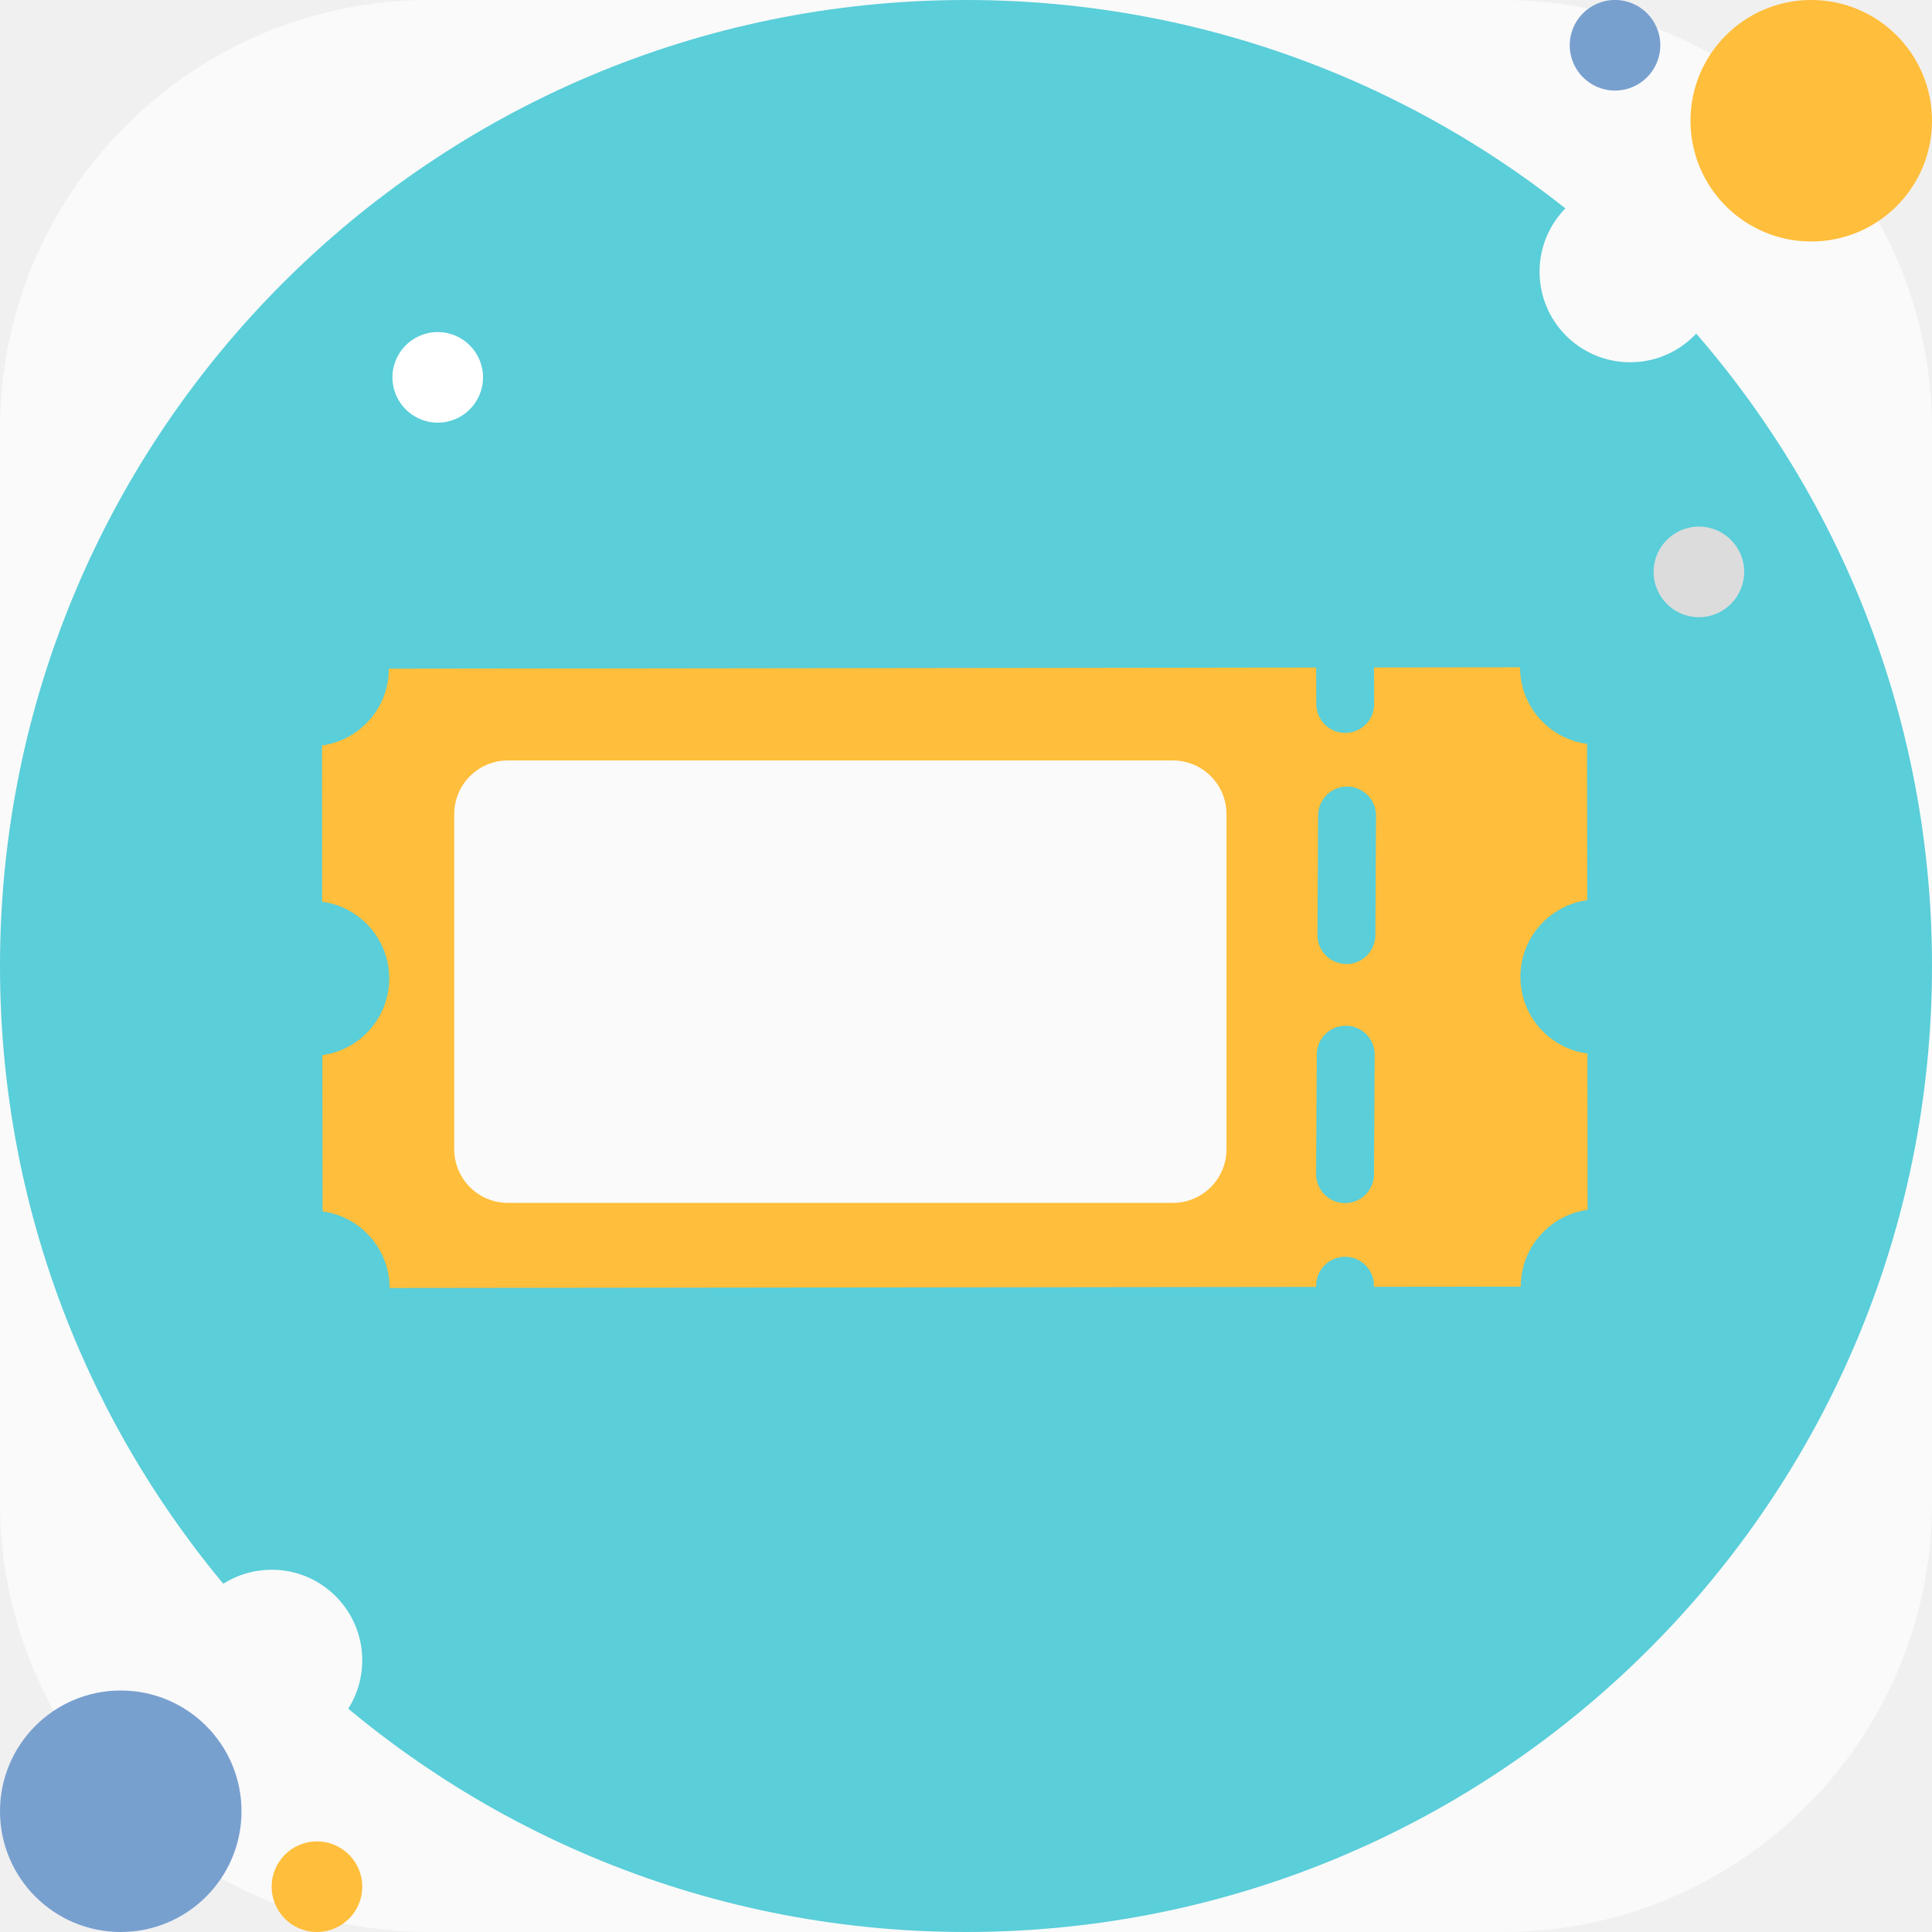
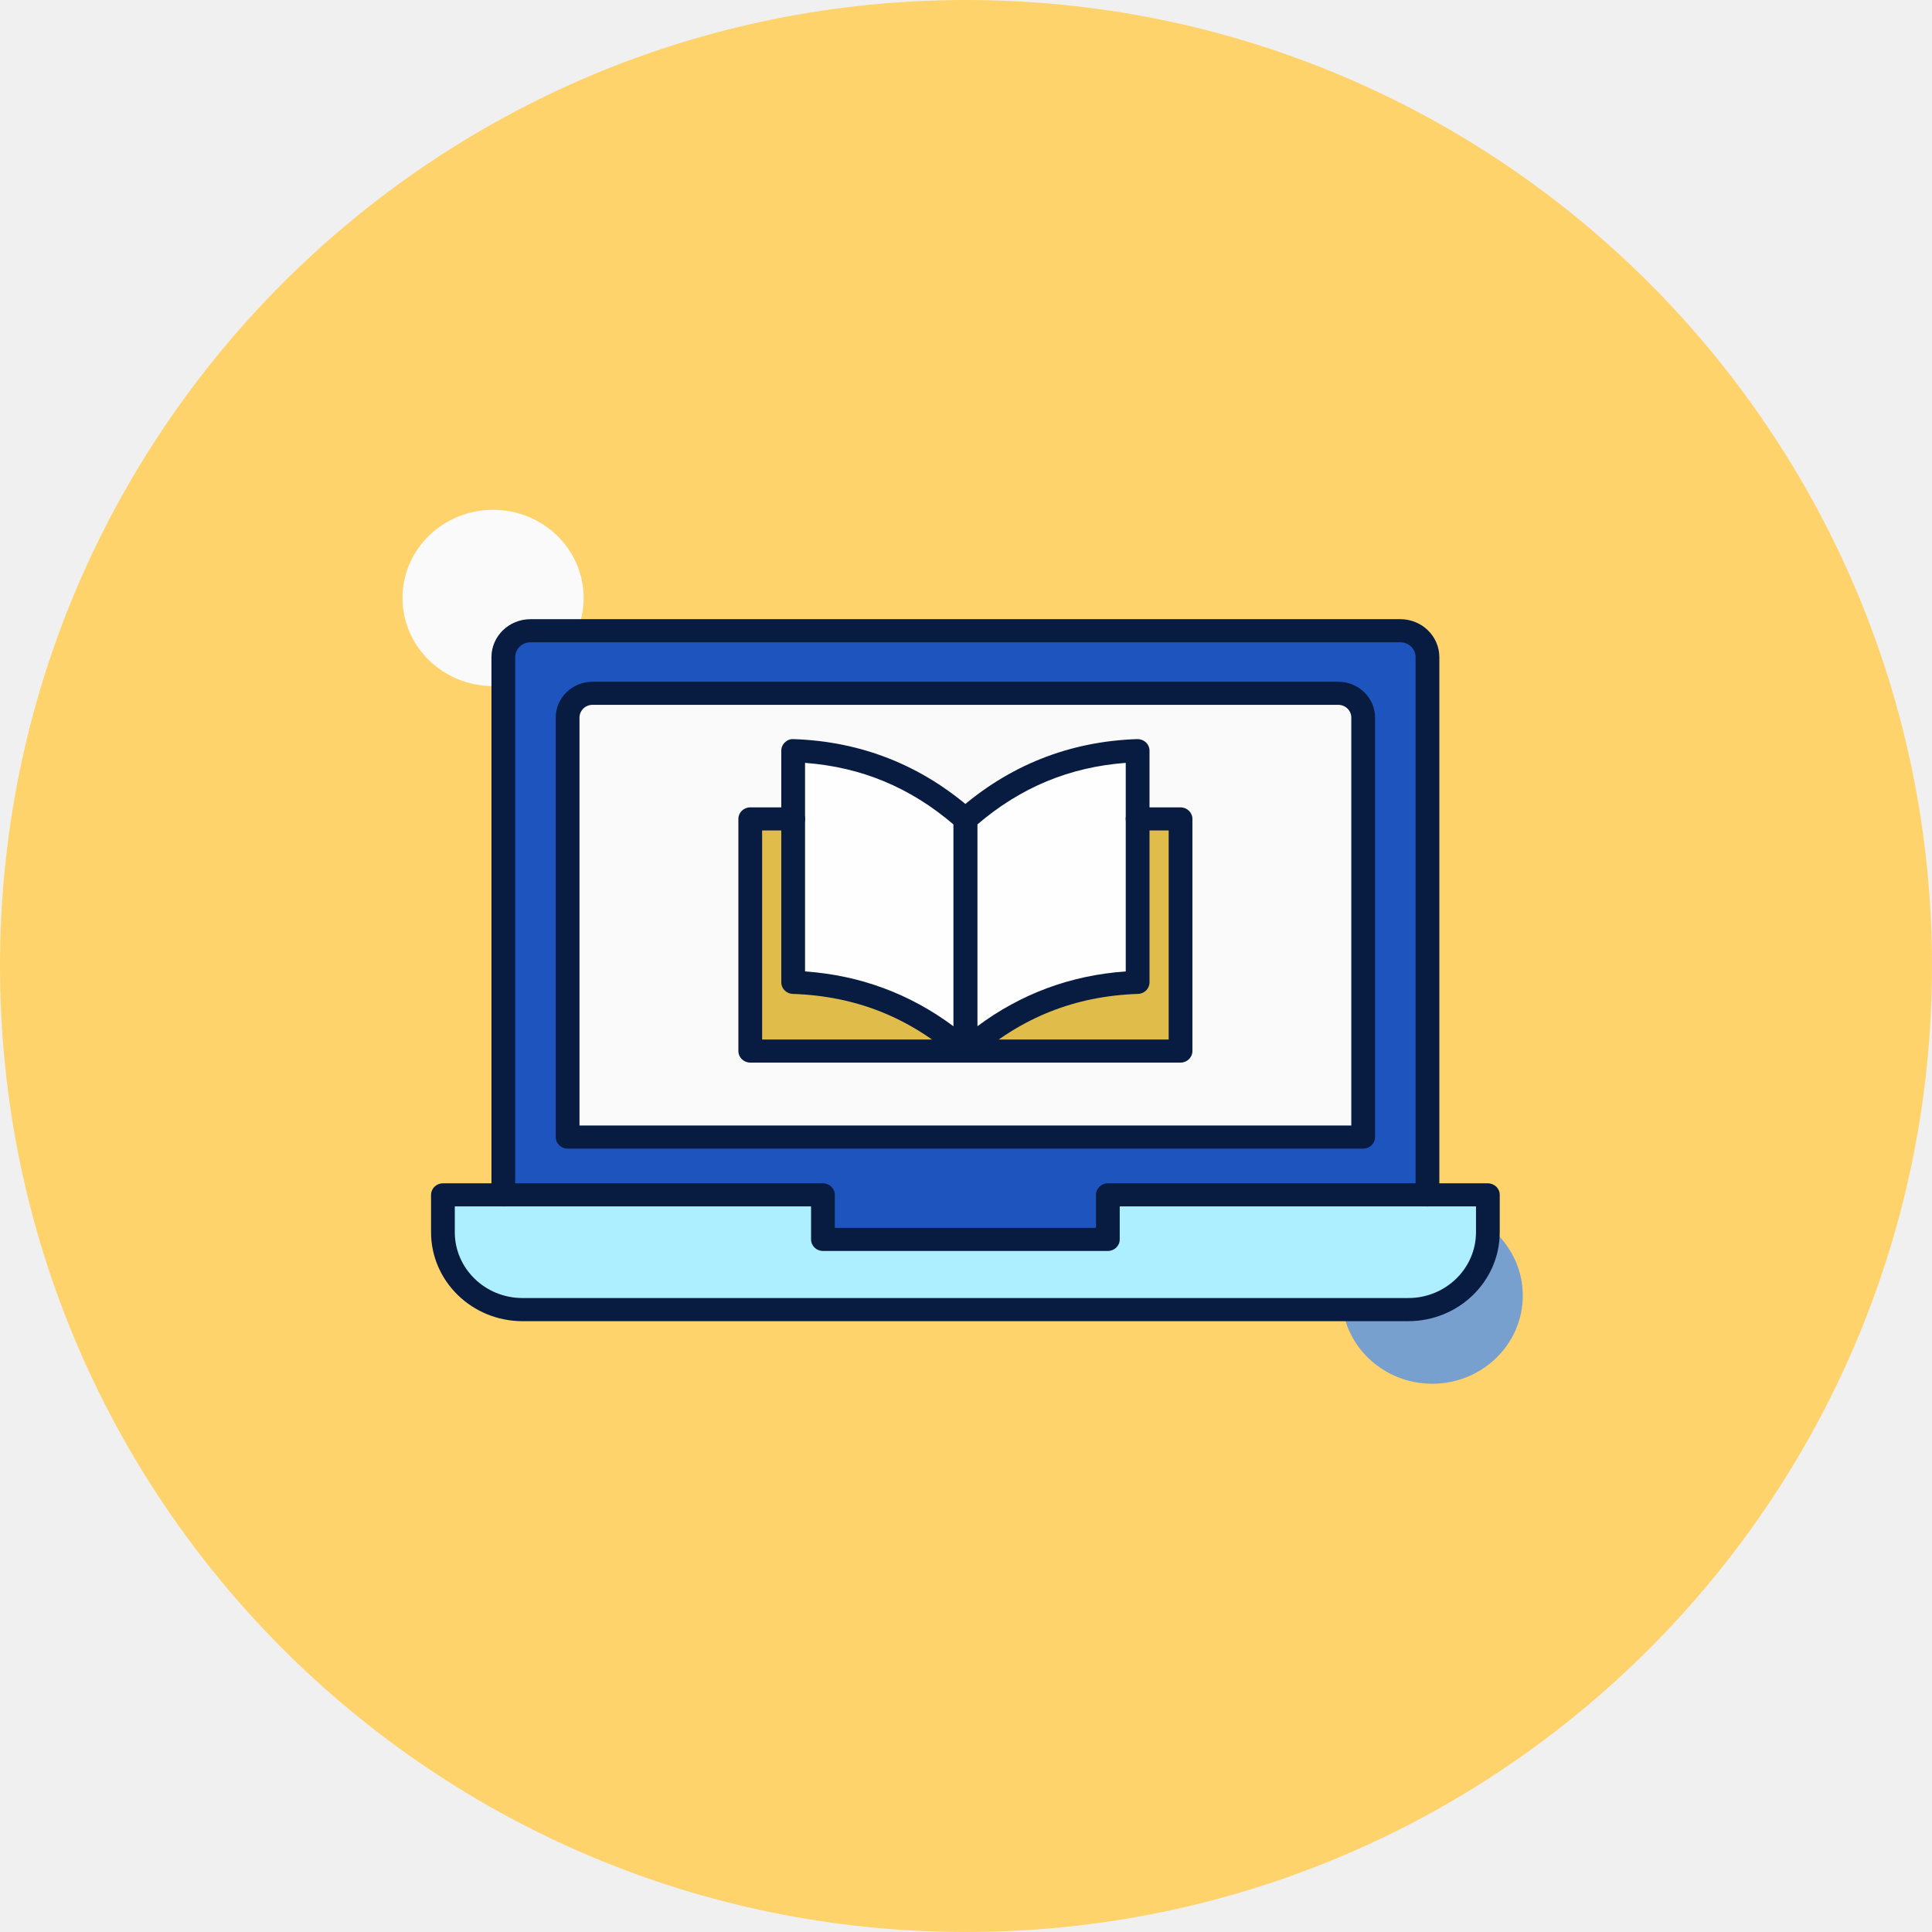
<svg xmlns="http://www.w3.org/2000/svg" width="72" height="72" viewBox="0 0 72 72" fill="none">
-   <rect width="72" height="72" rx="16" fill="#FAFAFA" />
-   <circle cx="36" cy="36" r="36" fill="#5ACED9" />
-   <circle cx="4.5" cy="67.5" r="4.5" fill="#78A0CF" />
-   <circle cx="10.125" cy="61.875" r="3.375" fill="#FAFAFA" />
-   <circle cx="11.812" cy="70.312" r="1.688" fill="#FFBE3B" />
-   <circle cx="67.5" cy="4.5" r="4.5" transform="rotate(-180 67.5 4.5)" fill="#FFBE3B" />
-   <circle cx="60.75" cy="10.125" r="3.375" transform="rotate(-180 60.75 10.125)" fill="#FAFAFA" />
-   <circle cx="16.312" cy="14.062" r="1.688" transform="rotate(-180 16.3125 14.0625)" fill="white" />
-   <circle cx="52.312" cy="62.438" r="1.688" transform="rotate(-180 52.3125 62.4375)" fill="#5ACED9" />
-   <circle cx="60.188" cy="1.688" r="1.688" transform="rotate(-180 60.1875 1.6875)" fill="#78A0CF" />
-   <path d="M12.014 39.321L12.021 45.145C13.43 45.334 14.517 46.539 14.519 48L56.675 47.949C56.673 46.488 57.757 45.28 59.166 45.087L59.158 39.263C57.75 39.074 56.662 37.869 56.661 36.408C56.659 34.948 57.743 33.74 59.152 33.547L59.145 27.723C57.736 27.534 56.648 26.329 56.647 24.868L14.491 24.92C14.493 26.381 13.408 27.588 12 27.781L12.007 33.605C13.416 33.794 14.503 34.999 14.505 36.46C14.507 37.921 13.422 39.129 12.014 39.321Z" fill="#FFBE3B" />
-   <path d="M51.176 23.828C51.195 23.907 51.205 23.99 51.205 24.075L51.212 26.232C51.214 26.828 50.733 27.313 50.137 27.314C49.541 27.317 49.057 26.835 49.055 26.239L49.048 24.082C49.046 23.486 49.527 23.002 50.123 23C50.633 22.998 51.063 23.352 51.176 23.828Z" fill="#5ACED9" />
-   <path d="M51.253 30.151C51.271 30.231 51.28 30.314 51.28 30.399L51.255 34.854C51.252 35.45 50.766 35.93 50.17 35.927C49.575 35.923 49.094 35.438 49.098 34.842L49.123 30.387C49.126 29.791 49.611 29.311 50.207 29.314C50.718 29.317 51.144 29.674 51.253 30.151ZM51.203 39.062C51.221 39.141 51.231 39.224 51.23 39.309L51.205 43.764C51.202 44.36 50.716 44.84 50.121 44.837C49.525 44.834 49.045 44.348 49.048 43.752L49.073 39.297C49.076 38.701 49.562 38.221 50.158 38.225C50.668 38.227 51.094 38.584 51.203 39.062Z" fill="#5ACED9" />
-   <path d="M51.176 47.665C51.195 47.744 51.205 47.827 51.205 47.912L51.212 50.069C51.214 50.665 50.733 51.15 50.137 51.151C49.541 51.153 49.057 50.672 49.055 50.076L49.048 47.919C49.046 47.323 49.527 46.839 50.123 46.837C50.633 46.835 51.063 47.189 51.176 47.665Z" fill="#5ACED9" />
-   <path d="M43.708 28.34H18.928C17.824 28.34 16.928 29.235 16.928 30.34V42.828C16.928 43.932 17.824 44.828 18.928 44.828H43.708C44.812 44.828 45.708 43.932 45.708 42.828V30.34C45.708 29.235 44.812 28.34 43.708 28.34Z" fill="#FAFAFA" />
-   <circle cx="63.312" cy="21.312" r="1.688" transform="rotate(-180 63.3125 21.3125)" fill="#DCDCDC" />
+   <circle cx="36" cy="36" r="36" fill="#FFD36C" />
+   <ellipse cx="53.375" cy="48.284" rx="3.375" ry="3.284" fill="#78A0CF" />
+   <ellipse cx="18.375" cy="22.284" rx="3.375" ry="3.284" transform="rotate(-180 18.375 22.2838)" fill="#FAFAFA" />
+   <circle cx="52.312" cy="62.573" r="1.688" transform="rotate(-180 52.3125 62.5726)" fill="#FFD36C" />
+   <g clip-path="url(#clip0_1042_16640)">
+     <path d="M53.197 46.682V24.49C53.197 23.946 52.744 23.505 52.185 23.505H19.769C19.21 23.505 18.757 23.946 18.757 24.49V46.682H53.197V46.682Z" fill="#1D54BD" />
+     <path d="M50.802 42.376V26.743C50.802 26.242 50.385 25.837 49.871 25.837H22.084C21.57 25.837 21.153 26.242 21.153 26.743V42.376H50.802Z" fill="#FAFAFA" />
+     <path d="M41.286 44.529V46.19H30.669V44.529H16.507V45.922C16.507 47.514 17.834 48.806 19.471 48.806H52.484C54.121 48.806 55.448 47.514 55.448 45.922V44.529H41.286Z" fill="#ADEEFF" />
+     <path d="M52.484 49.236H19.471C17.592 49.236 16.064 47.749 16.064 45.921V44.529C16.064 44.291 16.262 44.099 16.506 44.099H30.668C30.913 44.099 31.111 44.291 31.111 44.529V45.759H40.844V44.529C40.844 44.291 41.041 44.099 41.286 44.099H55.448C55.693 44.099 55.891 44.291 55.891 44.529V45.921C55.891 47.749 54.363 49.236 52.484 49.236ZM16.949 44.959V45.921C16.949 47.274 18.08 48.374 19.471 48.374H52.484C53.875 48.374 55.006 47.273 55.006 45.921V44.959H41.729V46.189C41.729 46.428 41.531 46.62 41.286 46.62H30.668C30.424 46.62 30.226 46.428 30.226 46.189V44.959H16.949Z" fill="#081C42" />
+     <path d="M53.198 44.959C52.953 44.959 52.755 44.767 52.755 44.529V24.49C52.755 24.184 52.5 23.936 52.186 23.936H19.77C19.456 23.936 19.2 24.184 19.2 24.49V44.529C19.2 44.767 19.002 44.959 18.757 44.959C18.513 44.959 18.315 44.767 18.315 44.529V24.49C18.315 23.709 18.967 23.075 19.77 23.075H52.186C52.988 23.075 53.64 23.709 53.64 24.49V44.529C53.64 44.767 53.442 44.959 53.198 44.959Z" fill="#081C42" />
+     <path d="M50.802 42.806H21.153C20.909 42.806 20.71 42.614 20.71 42.376V26.742C20.71 26.005 21.327 25.406 22.084 25.406H49.87C50.628 25.406 51.244 26.006 51.244 26.742V42.376C51.244 42.614 51.047 42.806 50.802 42.806ZM21.596 41.945H50.359V26.742C50.359 26.48 50.14 26.267 49.871 26.267H22.084C21.814 26.267 21.596 26.481 21.596 26.742V41.945Z" fill="#081C42" />
+     <path d="M35.977 39.169H27.959V30.519H29.561" fill="#E0BC4B" />
+     <path d="M42.394 30.519H43.996V39.169H35.977" fill="#E0BC4B" />
+     <path d="M35.977 39.169C34.19 37.589 32.071 36.694 29.559 36.61C29.559 36.511 29.559 27.975 29.559 27.975C32.071 28.059 34.19 28.953 35.977 30.534V39.169Z" fill="#FEFEFE" />
+     <path d="M35.977 39.169C37.765 37.589 39.884 36.694 42.396 36.61C42.396 36.511 42.396 27.975 42.396 27.975C39.884 28.059 37.765 28.953 35.977 30.534V39.169Z" fill="#FEFEFE" />
+     <path d="M35.977 39.6H27.959C27.715 39.6 27.517 39.407 27.517 39.169V30.519C27.517 30.281 27.715 30.088 27.959 30.088H29.559C29.804 30.088 30.002 30.281 30.002 30.519C30.002 30.756 29.804 30.949 29.559 30.949H28.402V38.739H35.977C36.222 38.739 36.42 38.931 36.42 39.169C36.42 39.407 36.222 39.6 35.977 39.6Z" fill="#081C42" />
+     <path d="M43.995 39.6H35.977C35.733 39.6 35.535 39.407 35.535 39.169C35.535 38.931 35.733 38.739 35.977 38.739H43.553V30.949H42.396C42.151 30.949 41.953 30.756 41.953 30.519C41.953 30.281 42.151 30.088 42.396 30.088H43.995C44.24 30.088 44.438 30.281 44.438 30.519V39.169C44.438 39.407 44.24 39.6 43.995 39.6Z" fill="#081C42" />
+     <path d="M35.977 39.6C35.869 39.6 35.763 39.562 35.679 39.488C33.906 37.919 31.899 37.119 29.544 37.04C29.305 37.032 29.116 36.842 29.116 36.61V27.975C29.116 27.858 29.165 27.746 29.251 27.665C29.337 27.584 29.445 27.536 29.574 27.545C32.112 27.63 34.367 28.528 36.275 30.216C36.367 30.297 36.42 30.413 36.42 30.534V39.169C36.42 39.34 36.317 39.494 36.157 39.563C36.099 39.588 36.038 39.6 35.977 39.6ZM30.002 36.202C32.05 36.346 33.905 37.033 35.535 38.248V30.726C33.914 29.341 32.099 28.587 30.002 28.43V36.202Z" fill="#081C42" />
+     <path d="M35.977 39.6C35.917 39.6 35.856 39.588 35.798 39.563C35.638 39.494 35.535 39.34 35.535 39.169V30.534C35.535 30.413 35.588 30.297 35.68 30.215C37.588 28.528 39.842 27.629 42.381 27.544C42.491 27.541 42.617 27.584 42.703 27.665C42.79 27.746 42.839 27.858 42.839 27.974V36.61C42.839 36.842 42.65 37.032 42.411 37.04C40.056 37.119 38.049 37.919 36.275 39.488C36.192 39.562 36.085 39.6 35.977 39.6ZM36.42 30.727V38.249C38.05 37.033 39.906 36.346 41.953 36.202V28.43C39.857 28.587 38.041 29.342 36.42 30.727Z" fill="#081C42" />
+   </g>
+   <defs>
+     <clipPath id="clip0_1042_16640">
+       <rect width="40" height="26.355" fill="white" transform="translate(16 23)" />
+     </clipPath>
+   </defs>
</svg>
